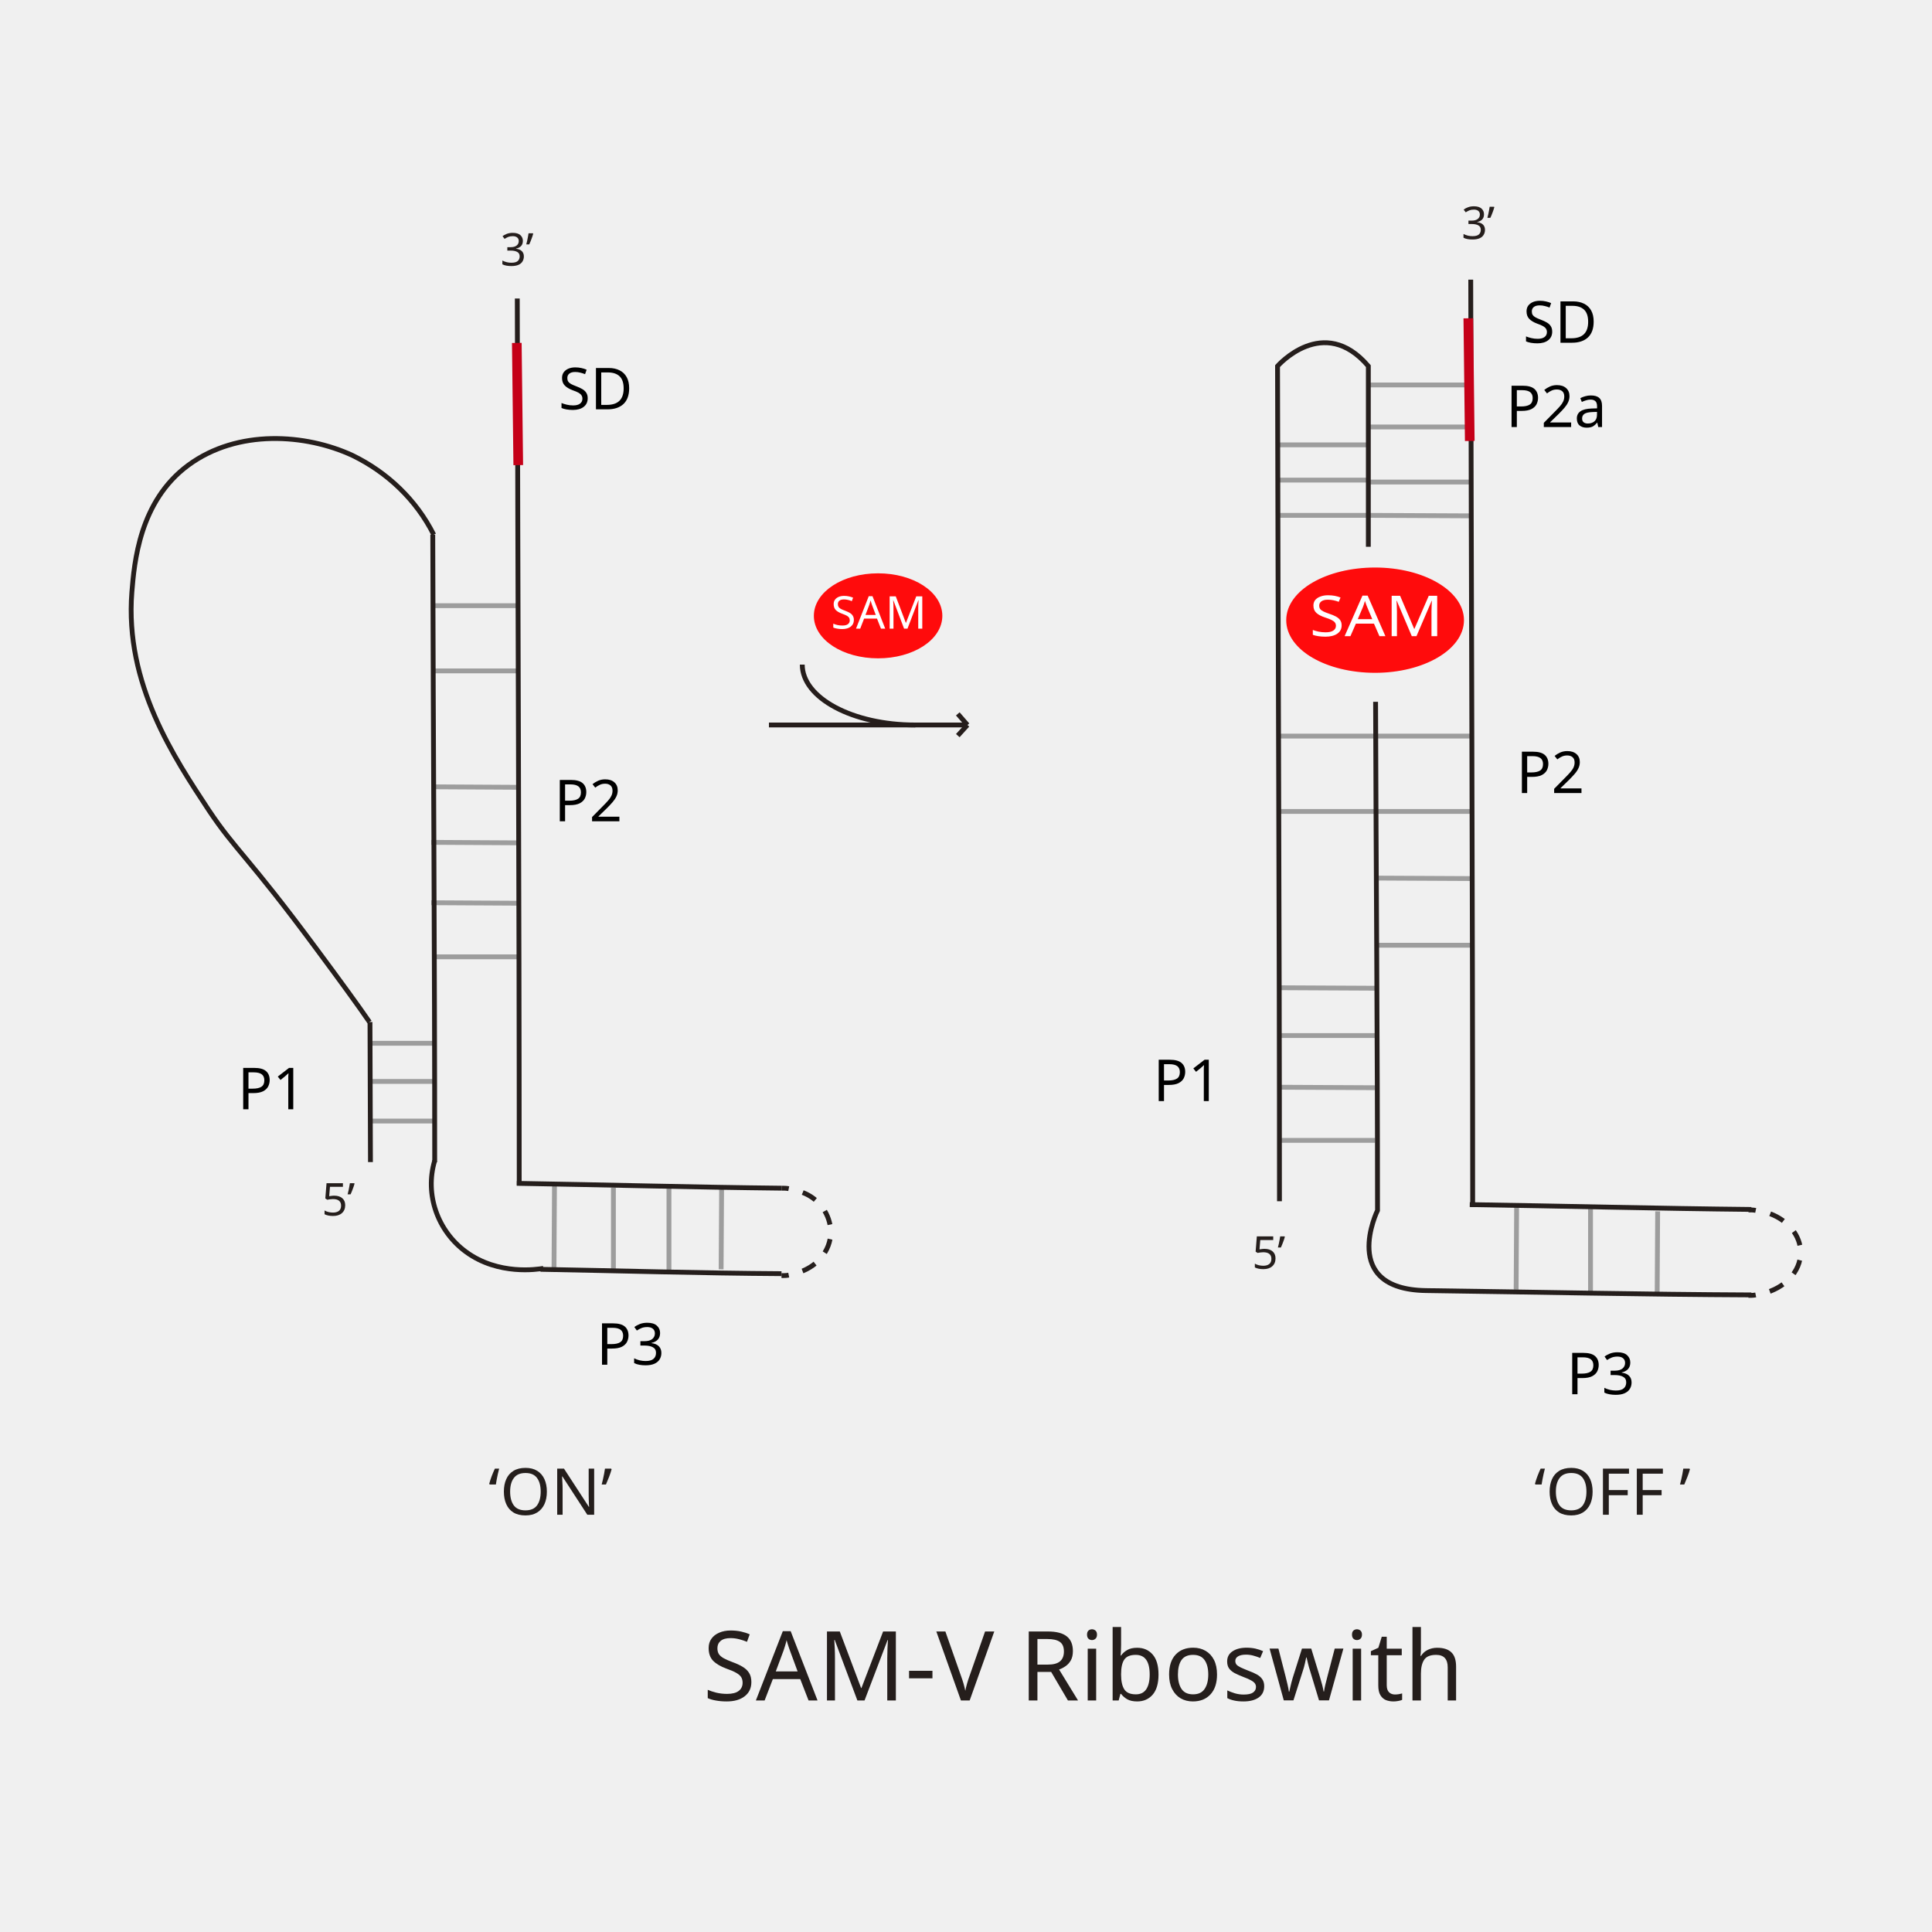
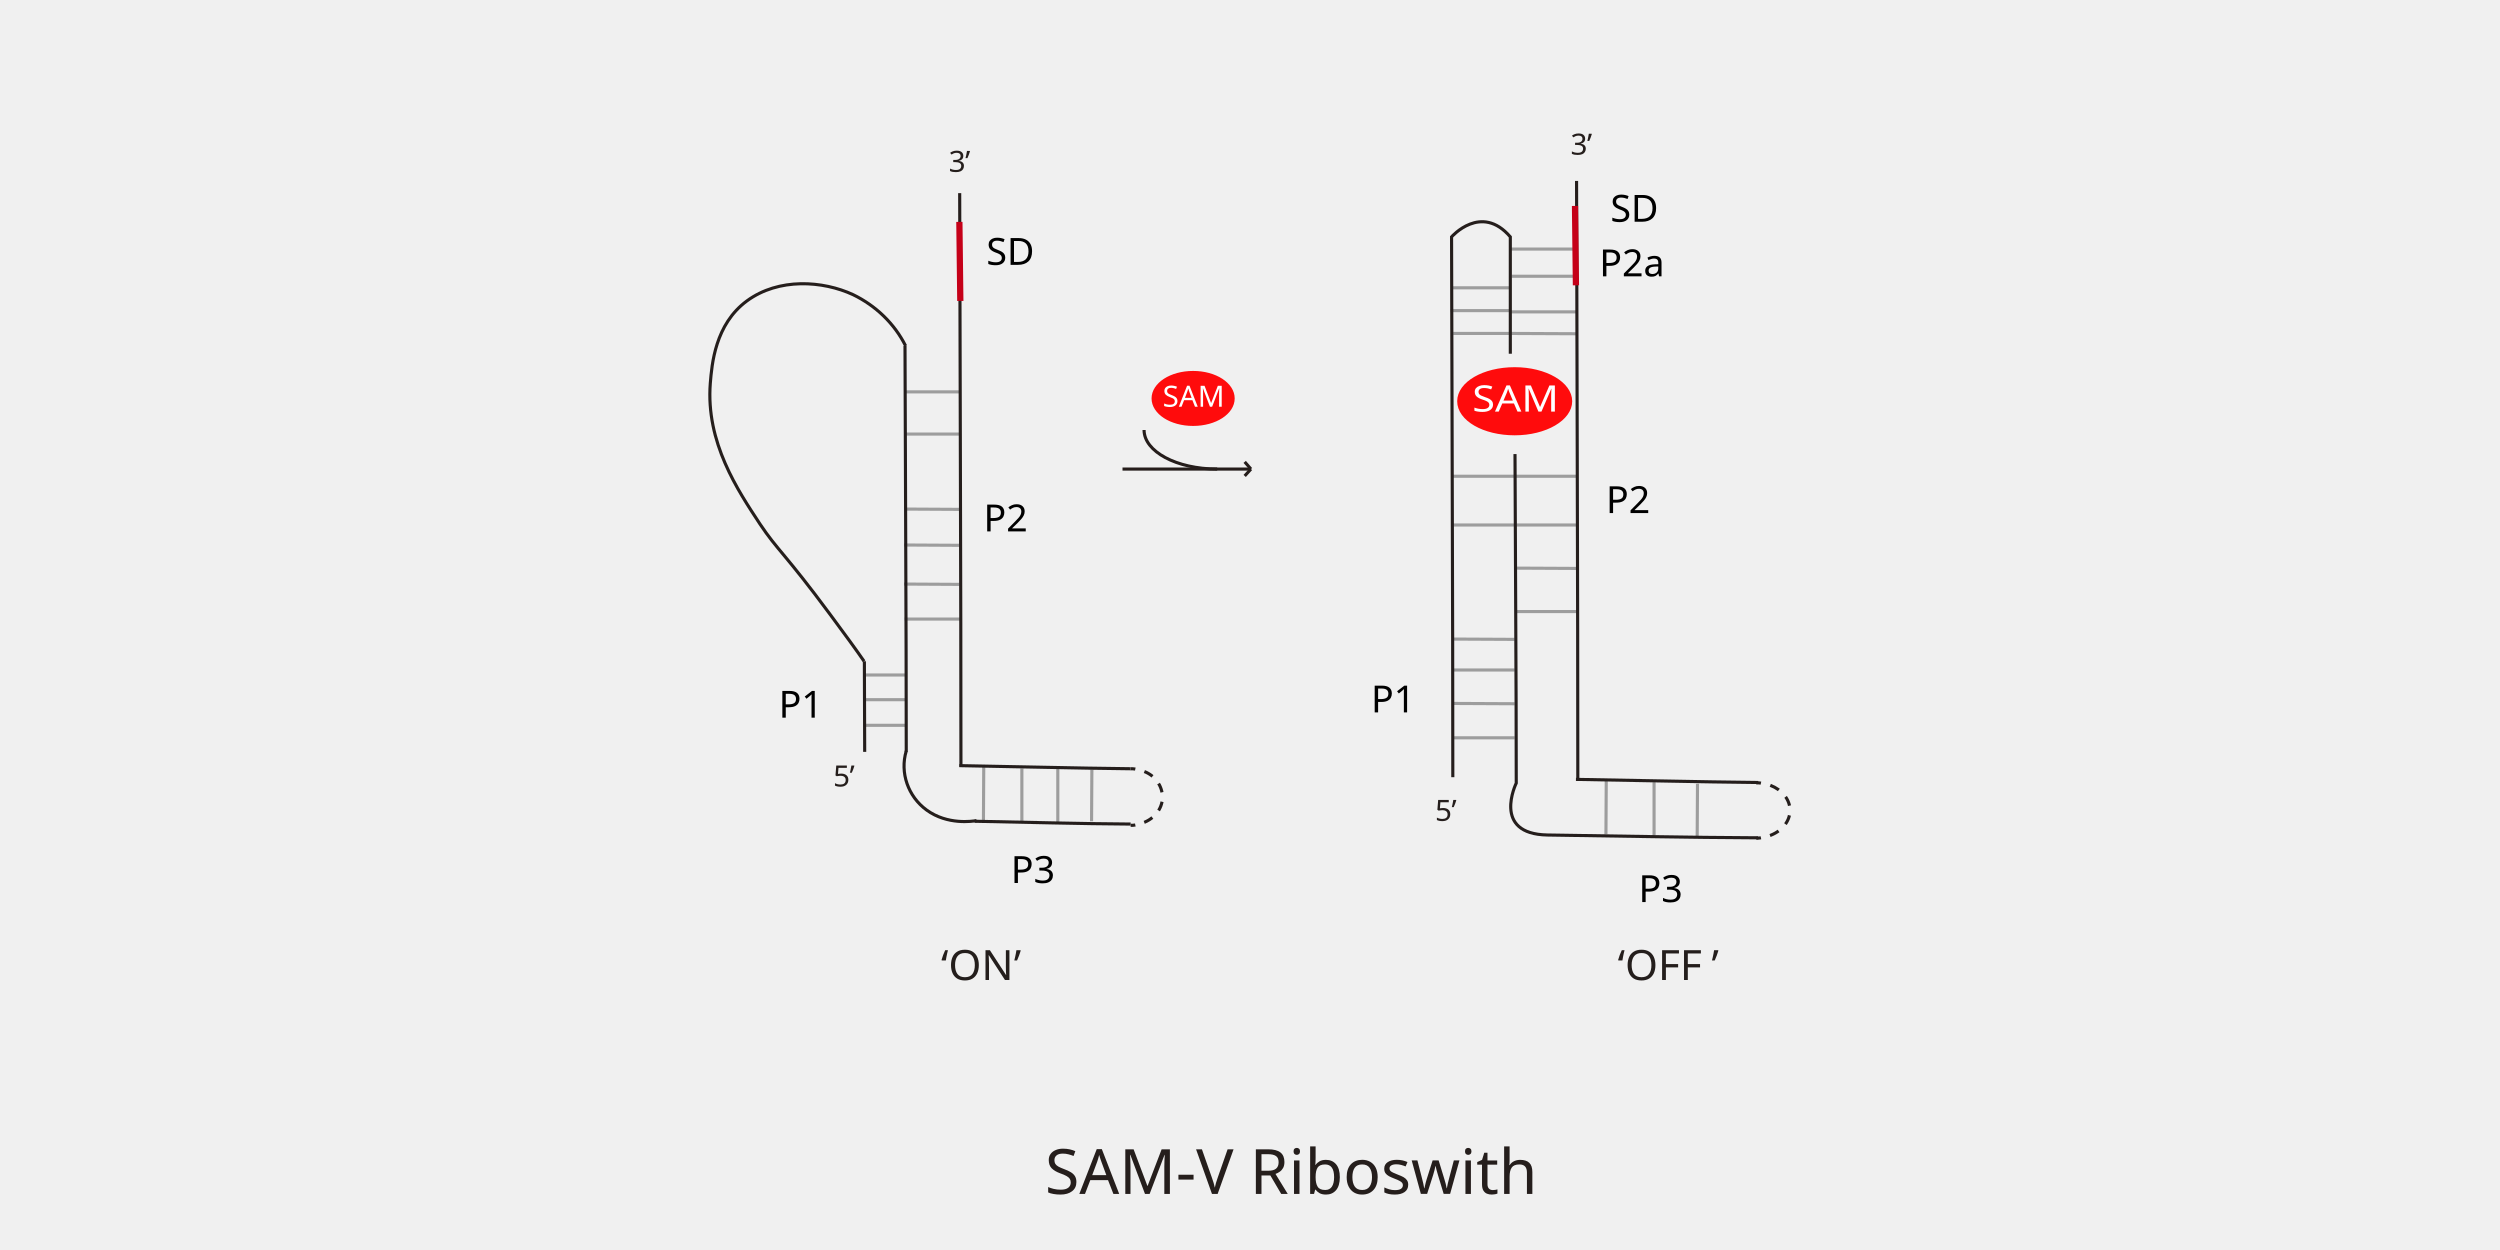
- <svg xmlns="http://www.w3.org/2000/svg" version="1.1" id="图层_1" x="0px" y="0px" viewBox="0 0 400 400" style="enable-background:new 0 0 400 400;" xml:space="preserve">
+ <svg xmlns="http://www.w3.org/2000/svg" version="1.1" id="图层_1" x="0px" y="0px" viewBox="0 0 800 400" style="enable-background:new 0 0 800 400;" xml:space="preserve">
  <style type="text/css">
	.st0{fill:none;stroke:#9D9D9D;}
	.st1{fill:none;stroke:#251E1C;}
	.st2{fill:none;stroke:#251E1C;stroke-dasharray:3.03,3.03;}
	.st3{fill:none;stroke:#251E1C;stroke-dasharray:3.11,3.11;}
	.st4{fill:none;stroke:#251D1B;stroke-miterlimit:10;}
	.st5{fill:#FF0B0C;stroke:#FF0B0C;stroke-miterlimit:10;}
	.st6{fill:#FFFFFF;}
	.st7{font-family:'ArialMT';}
	.st8{font-size:9.37px;}
	.st9{font-size:11.7px;}
	.st10{font-size:12px;}
	.st11{fill:none;stroke:#C50018;stroke-width:2;}
	.st12{fill:#241E1C;}
	.st13{font-size:13.38px;}
	.st14{fill:#251E1C;}
	.st15{font-size:20px;}
</style>
-   <line class="st0" x1="283.4" y1="99.8" x2="304.4" y2="99.8" />
-   <line class="st0" x1="329.3" y1="250.3" x2="329.3" y2="267.4" />
-   <line class="st0" x1="314" y1="249.9" x2="313.9" y2="267" />
-   <line class="st0" x1="343.2" y1="250.8" x2="343.1" y2="267.8" />
-   <line class="st0" x1="265" y1="204.5" x2="284.7" y2="204.6" />
-   <line class="st0" x1="265" y1="214.4" x2="284.7" y2="214.4" />
-   <line class="st0" x1="265" y1="225.1" x2="284.7" y2="225.2" />
-   <line class="st0" x1="265" y1="236.1" x2="284.7" y2="236.1" />
-   <line class="st0" x1="285.2" y1="181.8" x2="304.9" y2="181.9" />
-   <line class="st0" x1="285.2" y1="168" x2="304.9" y2="168" />
-   <line class="st0" x1="284.7" y1="152.4" x2="304.4" y2="152.4" />
-   <line class="st0" x1="285.2" y1="195.7" x2="304.9" y2="195.7" />
-   <line class="st0" x1="264.8" y1="152.4" x2="284.6" y2="152.4" />
-   <line class="st0" x1="264.8" y1="168" x2="284.6" y2="168" />
-   <line class="st0" x1="264.6" y1="92.1" x2="283.3" y2="92.1" />
-   <line class="st0" x1="265" y1="106.7" x2="282.9" y2="106.7" />
-   <line class="st0" x1="264.2" y1="99.4" x2="283.2" y2="99.4" />
-   <line class="st0" x1="283.4" y1="106.7" x2="304.4" y2="106.8" />
-   <line class="st0" x1="283.7" y1="88.4" x2="304.9" y2="88.4" />
-   <line class="st0" x1="283.3" y1="79.7" x2="304" y2="79.7" />
-   <line class="st0" x1="89.5" y1="138.9" x2="107.2" y2="138.9" />
-   <line class="st0" x1="89.5" y1="125.4" x2="107.2" y2="125.4" />
-   <line class="st0" x1="89.3" y1="174.4" x2="107" y2="174.5" />
-   <line class="st0" x1="89.5" y1="162.9" x2="107.2" y2="163" />
-   <line class="st0" x1="89.5" y1="198.1" x2="107.2" y2="198.1" />
-   <line class="st0" x1="76.6" y1="216" x2="90" y2="216" />
-   <line class="st0" x1="76.6" y1="223.9" x2="90" y2="223.9" />
-   <line class="st0" x1="76.4" y1="232.1" x2="89.9" y2="232.1" />
-   <line class="st0" x1="127" y1="245.9" x2="127" y2="262.7" />
-   <line class="st0" x1="114.7" y1="262.7" x2="114.8" y2="245.4" />
-   <line class="st0" x1="138.5" y1="246" x2="138.5" y2="263.5" />
-   <line class="st0" x1="149.4" y1="246.2" x2="149.3" y2="262.8" />
-   <line class="st0" x1="89.3" y1="186.9" x2="107" y2="187" />
-   <path class="st1" d="M90,240.6c0-43.3-0.3-86.6-0.4-129.9" />
-   <path class="st1" d="M107.5,245.4c0-61.2-0.3-122.4-0.4-183.6" />
-   <path class="st1" d="M89.8,110.7c-3.6-7.2-9.6-12.9-16.8-16.4c-9.7-4.5-23.8-5.5-34,2c-10.2,7.5-11.2,20.3-11.7,26.3  c-1.5,19,8.8,34.3,15.9,45.1c5.6,8.4,8,9.4,22.5,29c4.6,6.2,8.4,11.4,10.8,14.9" />
-   <line class="st1" x1="76.6" y1="211.6" x2="76.7" y2="240.6" />
-   <path class="st1" d="M90,240.3c-2.1,7,0.6,14.6,6.5,18.9c6.7,4.9,14.8,3.6,16,3.4" />
-   <path class="st1" d="M161.8,246c-18.3-0.2-36.5-0.7-54.8-1" />
-   <path class="st1" d="M161.8,263.7c-16.6-0.1-33.3-0.6-49.9-0.9" />
-   <path class="st1" d="M161.8,246c0.5,0,1,0,1.5,0.1" />
-   <path class="st2" d="M166.2,246.9c3.4,1.3,5.7,4.5,5.8,8.1c0,4.1-3,7.5-7.2,8.6" />
-   <path class="st1" d="M163.3,264c-0.5,0.1-1,0.1-1.5,0.1" />
-   <path class="st1" d="M284.8,145.3c0.1,35.1,0.4,70.2,0.4,105.3c0,0-8,16.3,10,16.6c22.5,0.3,44.9,0.8,67.4,0.9" />
-   <path class="st1" d="M304.9,249.9c0-64-0.3-128-0.4-192" />
-   <path class="st1" d="M264.9,248.7c0-57.6-0.3-115.3-0.4-172.9c0,0,9.5-10.9,18.8,0v37.4" />
-   <path class="st1" d="M362.6,250.4c-19.4-0.2-38.9-0.7-58.3-1" />
-   <path class="st1" d="M362,250.5c0.5,0,1,0,1.5,0.1" />
-   <path class="st3" d="M366.5,251.3c3.7,1.4,6.3,4.5,6.3,8c0,4-3.3,7.4-7.8,8.5" />
-   <path class="st1" d="M363.5,268.1c-0.5,0.1-1,0.1-1.5,0.1" />
-   <line class="st4" x1="159.2" y1="150.1" x2="200.3" y2="150.1" />
-   <line class="st4" x1="198.3" y1="152.3" x2="200.3" y2="150.1" />
-   <line class="st4" x1="198.3" y1="147.8" x2="200.3" y2="150.1" />
-   <path class="st4" d="M166.1,137.6c0,6.9,10.4,12.5,23.4,12.5" />
-   <path class="st5" d="M194.6,127.5c0,4.6-5.7,8.3-12.8,8.3s-12.8-3.7-12.8-8.3s5.7-8.3,12.8-8.3S194.6,122.9,194.6,127.5z" />
-   <text transform="matrix(1.01 0 0 1 172.0352 130.1502)" class="st6 st7 st8">SAM</text>
-   <path class="st1" d="M169,65.9" />
-   <path class="st5" d="M302.6,128.4c0,5.7-8,10.4-17.9,10.4s-17.9-4.6-17.9-10.4s8-10.4,17.9-10.4S302.6,122.7,302.6,128.4z" />
-   <text transform="matrix(1.13 0 0 1 271.1348 131.7098)" class="st6 st7 st9">SAM</text>
-   <text transform="matrix(1 0 0 1 49.195 229.66)" class="st7 st10">P1</text>
-   <text transform="matrix(1 0 0 1 114.745 170.04)" class="st7 st10">P2</text>
-   <text transform="matrix(1 0 0 1 123.485 282.55)" class="st7 st10">P3</text>
-   <text transform="matrix(1 0 0 1 238.745 227.97)" class="st7 st10">P1</text>
-   <text transform="matrix(1 0 0 1 313.935 164.19)" class="st7 st10">P2</text>
-   <text transform="matrix(1 0 0 1 311.795 88.42)" class="st7 st10">P2a</text>
-   <text transform="matrix(1 0 0 1 324.355 288.66)" class="st7 st10">P3</text>
-   <line class="st11" x1="107" y1="71" x2="107.3" y2="96.3" />
-   <line class="st11" x1="304" y1="65.9" x2="304.3" y2="91.3" />
-   <text transform="matrix(1 0 0 1 115.645 84.75)" class="st7 st10">SD</text>
-   <text transform="matrix(1 0 0 1 315.335 70.96)" class="st7 st10">SD</text>
-   <text transform="matrix(1.01 0 0 1 101.1348 313.6102)" class="st12 st7 st13">‘ON</text>
-   <text transform="matrix(1.01 0 0 1 124.4155 313.6102)" class="st12 st7 st13">’</text>
-   <text transform="matrix(1.01 0 0 1 317.645 313.6102)" class="st12 st7 st13">‘OFF</text>
-   <text transform="matrix(1.01 0 0 1 347.6724 313.6102)" class="st12 st7 st13">’</text>
-   <text transform="matrix(1 0 0 1 145.515 352.06)" class="st14 st7 st15">SAM-V Riboswith</text>
-   <text transform="matrix(1.01 0 0 1 66.5952 251.66)" class="st14 st7 st8">5</text>
-   <text transform="matrix(1.01 0 0 1 71.8569 251.66)" class="st14 st7 st8">’</text>
-   <text transform="matrix(1.01 0 0 1 259.2051 262.6697)" class="st14 st7 st8">5</text>
-   <text transform="matrix(1.01 0 0 1 264.4673 262.6697)" class="st14 st7 st8">’</text>
-   <text transform="matrix(1.01 0 0 1 103.585 54.99)" class="st14 st7 st8">3</text>
-   <text transform="matrix(1.01 0 0 1 108.8472 54.99)" class="st14 st7 st8">’</text>
-   <text transform="matrix(1.01 0 0 1 302.5752 49.49)" class="st14 st7 st8">3</text>
-   <text transform="matrix(1.01 0 0 1 307.8369 49.49)" class="st14 st7 st8">’</text>
+   <line class="st0" x1="483.4" y1="99.8" x2="504.4" y2="99.8" />
+   <line class="st0" x1="529.3" y1="250.3" x2="529.3" y2="267.4" />
+   <line class="st0" x1="514" y1="249.9" x2="513.9" y2="267" />
+   <line class="st0" x1="543.2" y1="250.8" x2="543.1" y2="267.8" />
+   <line class="st0" x1="465" y1="204.5" x2="484.7" y2="204.6" />
+   <line class="st0" x1="465" y1="214.4" x2="484.7" y2="214.4" />
+   <line class="st0" x1="465" y1="225.1" x2="484.7" y2="225.2" />
+   <line class="st0" x1="465" y1="236.1" x2="484.7" y2="236.1" />
+   <line class="st0" x1="485.2" y1="181.8" x2="504.9" y2="181.9" />
+   <line class="st0" x1="485.2" y1="168" x2="504.9" y2="168" />
+   <line class="st0" x1="484.7" y1="152.4" x2="504.4" y2="152.4" />
+   <line class="st0" x1="485.2" y1="195.7" x2="504.9" y2="195.7" />
+   <line class="st0" x1="464.8" y1="152.4" x2="484.6" y2="152.4" />
+   <line class="st0" x1="464.8" y1="168" x2="484.6" y2="168" />
+   <line class="st0" x1="464.6" y1="92.1" x2="483.3" y2="92.1" />
+   <line class="st0" x1="465" y1="106.7" x2="482.9" y2="106.7" />
+   <line class="st0" x1="464.2" y1="99.4" x2="483.2" y2="99.4" />
+   <line class="st0" x1="483.4" y1="106.7" x2="504.4" y2="106.8" />
+   <line class="st0" x1="483.7" y1="88.4" x2="504.9" y2="88.4" />
+   <line class="st0" x1="483.3" y1="79.7" x2="504" y2="79.7" />
+   <line class="st0" x1="289.5" y1="138.9" x2="307.2" y2="138.9" />
+   <line class="st0" x1="289.5" y1="125.4" x2="307.2" y2="125.4" />
+   <line class="st0" x1="289.3" y1="174.4" x2="307" y2="174.5" />
+   <line class="st0" x1="289.5" y1="162.9" x2="307.2" y2="163" />
+   <line class="st0" x1="289.5" y1="198.1" x2="307.2" y2="198.1" />
+   <line class="st0" x1="276.6" y1="216" x2="290" y2="216" />
+   <line class="st0" x1="276.6" y1="223.9" x2="290" y2="223.9" />
+   <line class="st0" x1="276.4" y1="232.1" x2="289.9" y2="232.1" />
+   <line class="st0" x1="327" y1="245.9" x2="327" y2="262.7" />
+   <line class="st0" x1="314.7" y1="262.7" x2="314.8" y2="245.4" />
+   <line class="st0" x1="338.5" y1="246" x2="338.5" y2="263.5" />
+   <line class="st0" x1="349.4" y1="246.2" x2="349.3" y2="262.8" />
+   <line class="st0" x1="289.3" y1="186.9" x2="307" y2="187" />
+   <path class="st1" d="M290,240.6c0-43.3-0.3-86.6-0.4-129.9" />
+   <path class="st1" d="M307.5,245.4c0-61.2-0.3-122.4-0.4-183.6" />
+   <path class="st1" d="M289.8,110.7c-3.6-7.2-9.6-12.9-16.8-16.4c-9.7-4.5-23.8-5.5-34,2s-11.2,20.3-11.7,26.3  c-1.5,19,8.8,34.3,15.9,45.1c5.6,8.4,8,9.4,22.5,29c4.6,6.2,8.4,11.4,10.8,14.9" />
+   <line class="st1" x1="276.6" y1="211.6" x2="276.7" y2="240.6" />
+   <path class="st1" d="M290,240.3c-2.1,7,0.6,14.6,6.5,18.9c6.7,4.9,14.8,3.6,16,3.4" />
+   <path class="st1" d="M361.8,246c-18.3-0.2-36.5-0.7-54.8-1" />
+   <path class="st1" d="M361.8,263.7c-16.6-0.1-33.3-0.6-49.9-0.9" />
+   <path class="st1" d="M361.8,246c0.5,0,1,0,1.5,0.1" />
+   <path class="st2" d="M366.2,246.9c3.4,1.3,5.7,4.5,5.8,8.1c0,4.1-3,7.5-7.2,8.6" />
+   <path class="st1" d="M363.3,264c-0.5,0.1-1,0.1-1.5,0.1" />
+   <path class="st1" d="M484.8,145.3c0.1,35.1,0.4,70.2,0.4,105.3c0,0-8,16.3,10,16.6c22.5,0.3,44.9,0.8,67.4,0.9" />
+   <path class="st1" d="M504.9,249.9c0-64-0.3-128-0.4-192" />
+   <path class="st1" d="M464.9,248.7c0-57.6-0.3-115.3-0.4-172.9c0,0,9.5-10.9,18.8,0v37.4" />
+   <path class="st1" d="M562.6,250.4c-19.4-0.2-38.9-0.7-58.3-1" />
+   <path class="st1" d="M562,250.5c0.5,0,1,0,1.5,0.1" />
+   <path class="st3" d="M566.5,251.3c3.7,1.4,6.3,4.5,6.3,8c0,4-3.3,7.4-7.8,8.5" />
+   <path class="st1" d="M563.5,268.1c-0.5,0.1-1,0.1-1.5,0.1" />
+   <line class="st4" x1="359.2" y1="150.1" x2="400.3" y2="150.1" />
+   <line class="st4" x1="398.3" y1="152.3" x2="400.3" y2="150.1" />
+   <line class="st4" x1="398.3" y1="147.8" x2="400.3" y2="150.1" />
+   <path class="st4" d="M366.1,137.6c0,6.9,10.4,12.5,23.4,12.5" />
+   <path class="st5" d="M394.6,127.5c0,4.6-5.7,8.3-12.8,8.3c-7.1,0-12.8-3.7-12.8-8.3s5.7-8.3,12.8-8.3  C388.9,119.2,394.6,122.9,394.6,127.5z" />
+   <text transform="matrix(1.01 0 0 1 372.0352 130.1504)" class="st6 st7 st8">SAM</text>
+   <path class="st1" d="M369,65.9" />
+   <path class="st5" d="M502.6,128.4c0,5.7-8,10.4-17.9,10.4s-17.9-4.6-17.9-10.4s8-10.4,17.9-10.4S502.6,122.7,502.6,128.4z" />
+   <text transform="matrix(1.13 0 0 1 471.1348 131.71)" class="st6 st7 st9">SAM</text>
+   <text transform="matrix(1 0 0 1 249.195 229.66)" class="st7 st10">P1</text>
+   <text transform="matrix(1 0 0 1 314.745 170.04)" class="st7 st10">P2</text>
+   <text transform="matrix(1 0 0 1 323.485 282.55)" class="st7 st10">P3</text>
+   <text transform="matrix(1 0 0 1 438.745 227.97)" class="st7 st10">P1</text>
+   <text transform="matrix(1 0 0 1 513.935 164.19)" class="st7 st10">P2</text>
+   <text transform="matrix(1 0 0 1 511.795 88.42)" class="st7 st10">P2a</text>
+   <text transform="matrix(1 0 0 1 524.355 288.66)" class="st7 st10">P3</text>
+   <line class="st11" x1="307" y1="71" x2="307.3" y2="96.3" />
+   <line class="st11" x1="504" y1="65.9" x2="504.3" y2="91.3" />
+   <text transform="matrix(1 0 0 1 315.645 84.75)" class="st7 st10">SD</text>
+   <text transform="matrix(1 0 0 1 515.335 70.96)" class="st7 st10">SD</text>
+   <text transform="matrix(1.01 0 0 1 301.1348 313.6104)" class="st12 st7 st13">‘ON</text>
+   <text transform="matrix(1.01 0 0 1 324.4155 313.6104)" class="st12 st7 st13">’</text>
+   <text transform="matrix(1.01 0 0 1 517.6445 313.6104)" class="st12 st7 st13">‘OFF</text>
+   <text transform="matrix(1.01 0 0 1 547.6729 313.6104)" class="st12 st7 st13">’</text>
+   <text transform="matrix(1 0 0 1 334.3999 382.06)" class="st14 st7 st15">SAM-V Riboswith</text>
+   <text transform="matrix(1.01 0 0 1 266.5952 251.6602)" class="st14 st7 st8">5</text>
+   <text transform="matrix(1.01 0 0 1 271.8569 251.6602)" class="st14 st7 st8">’</text>
+   <text transform="matrix(1.01 0 0 1 459.2051 262.6699)" class="st14 st7 st8">5</text>
+   <text transform="matrix(1.01 0 0 1 464.4668 262.6699)" class="st14 st7 st8">’</text>
+   <text transform="matrix(1.01 0 0 1 303.585 54.9902)" class="st14 st7 st8">3</text>
+   <text transform="matrix(1.01 0 0 1 308.8472 54.9902)" class="st14 st7 st8">’</text>
+   <text transform="matrix(1.01 0 0 1 502.5752 49.4902)" class="st14 st7 st8">3</text>
+   <text transform="matrix(1.01 0 0 1 507.8369 49.4902)" class="st14 st7 st8">’</text>
</svg>
